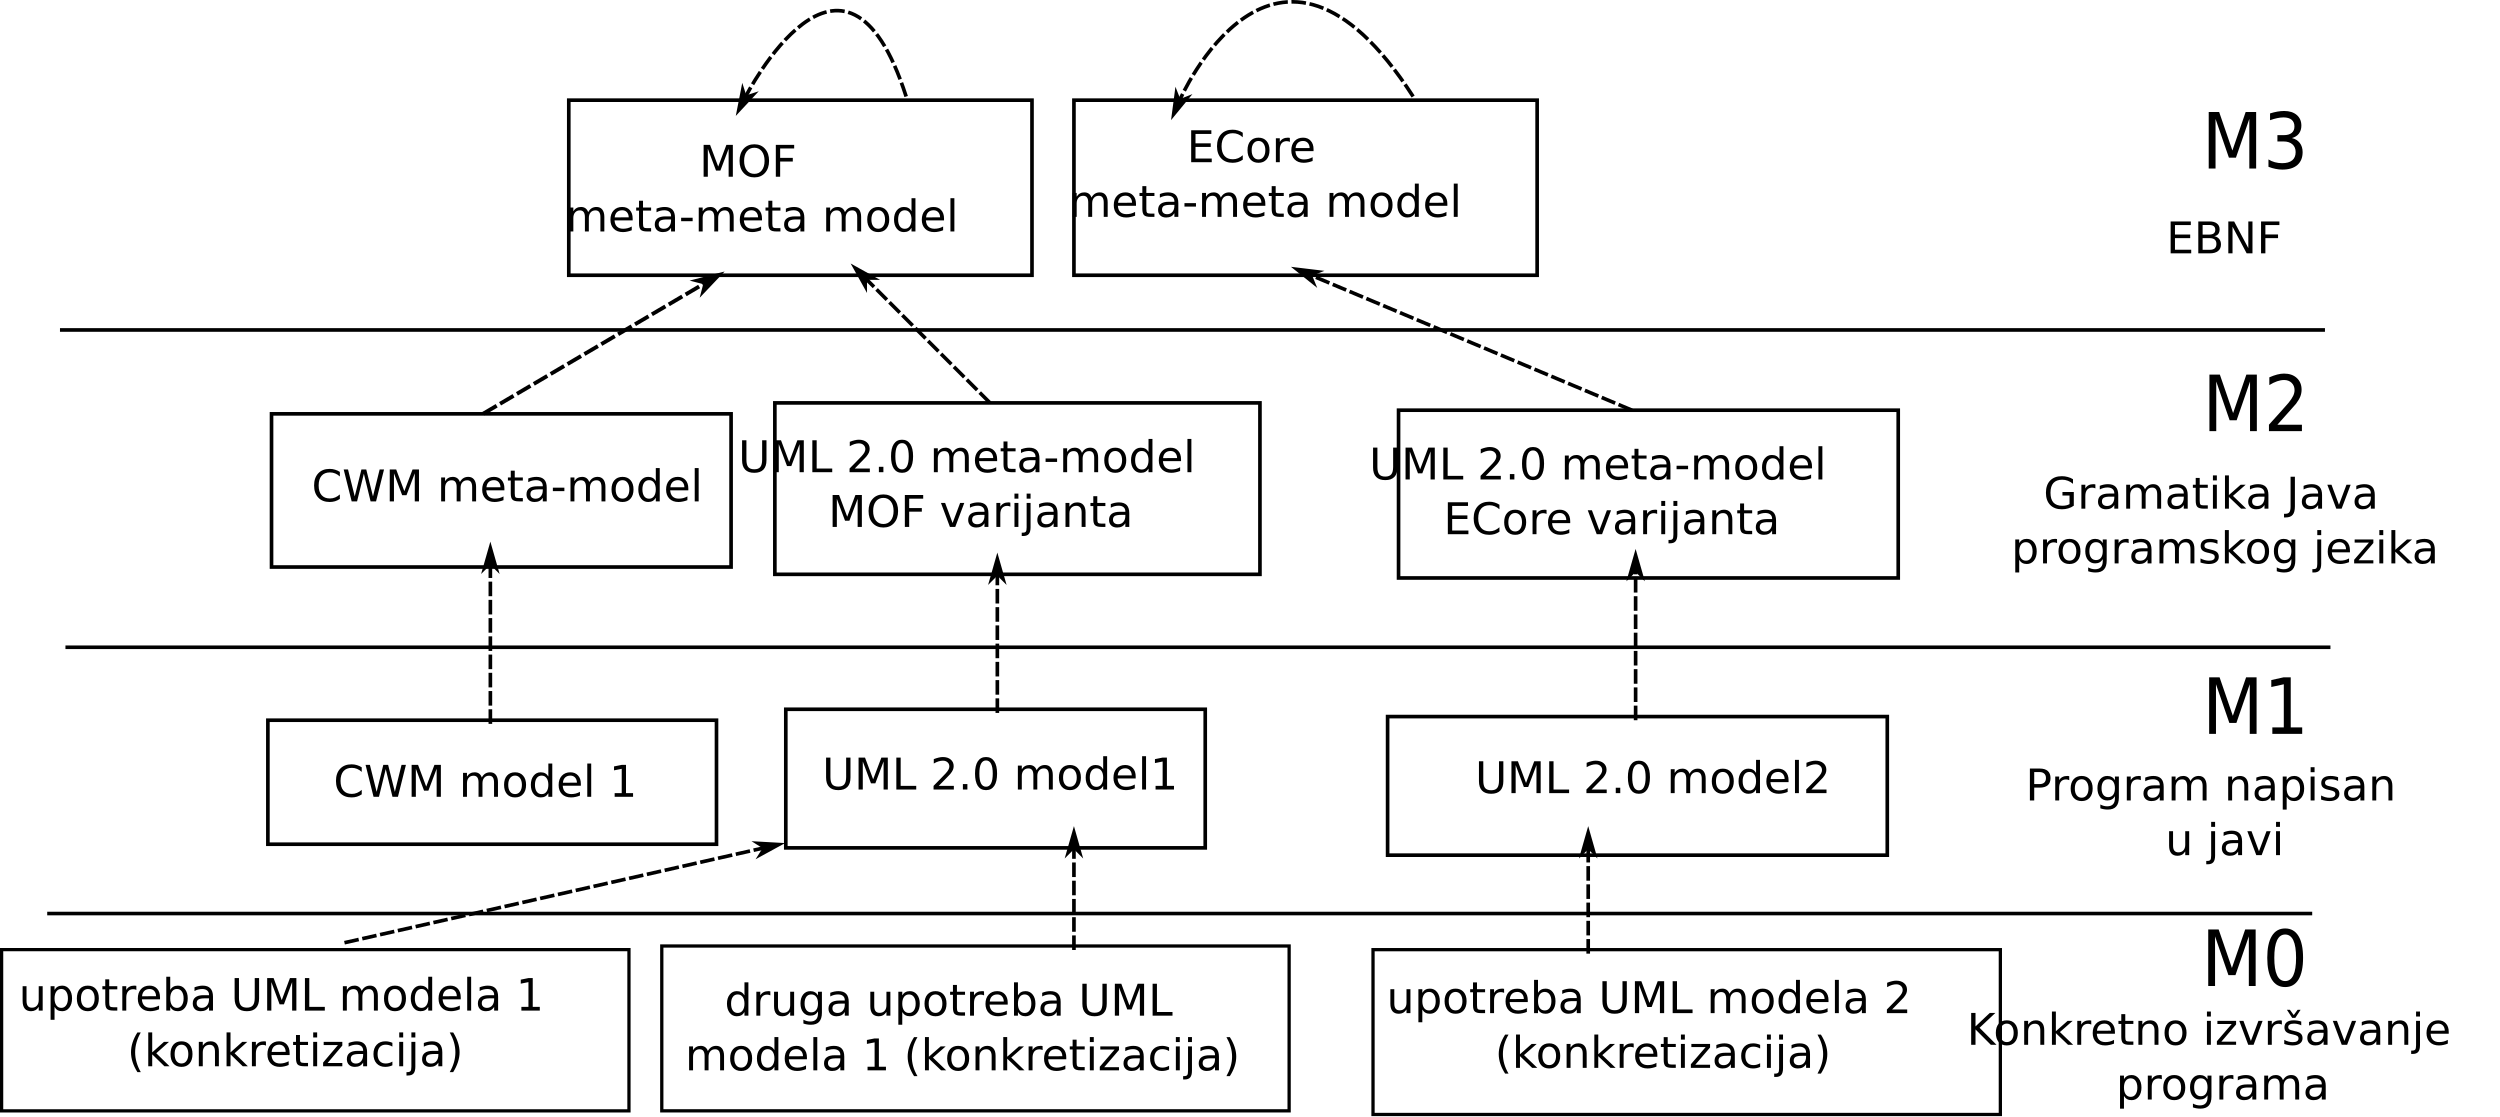
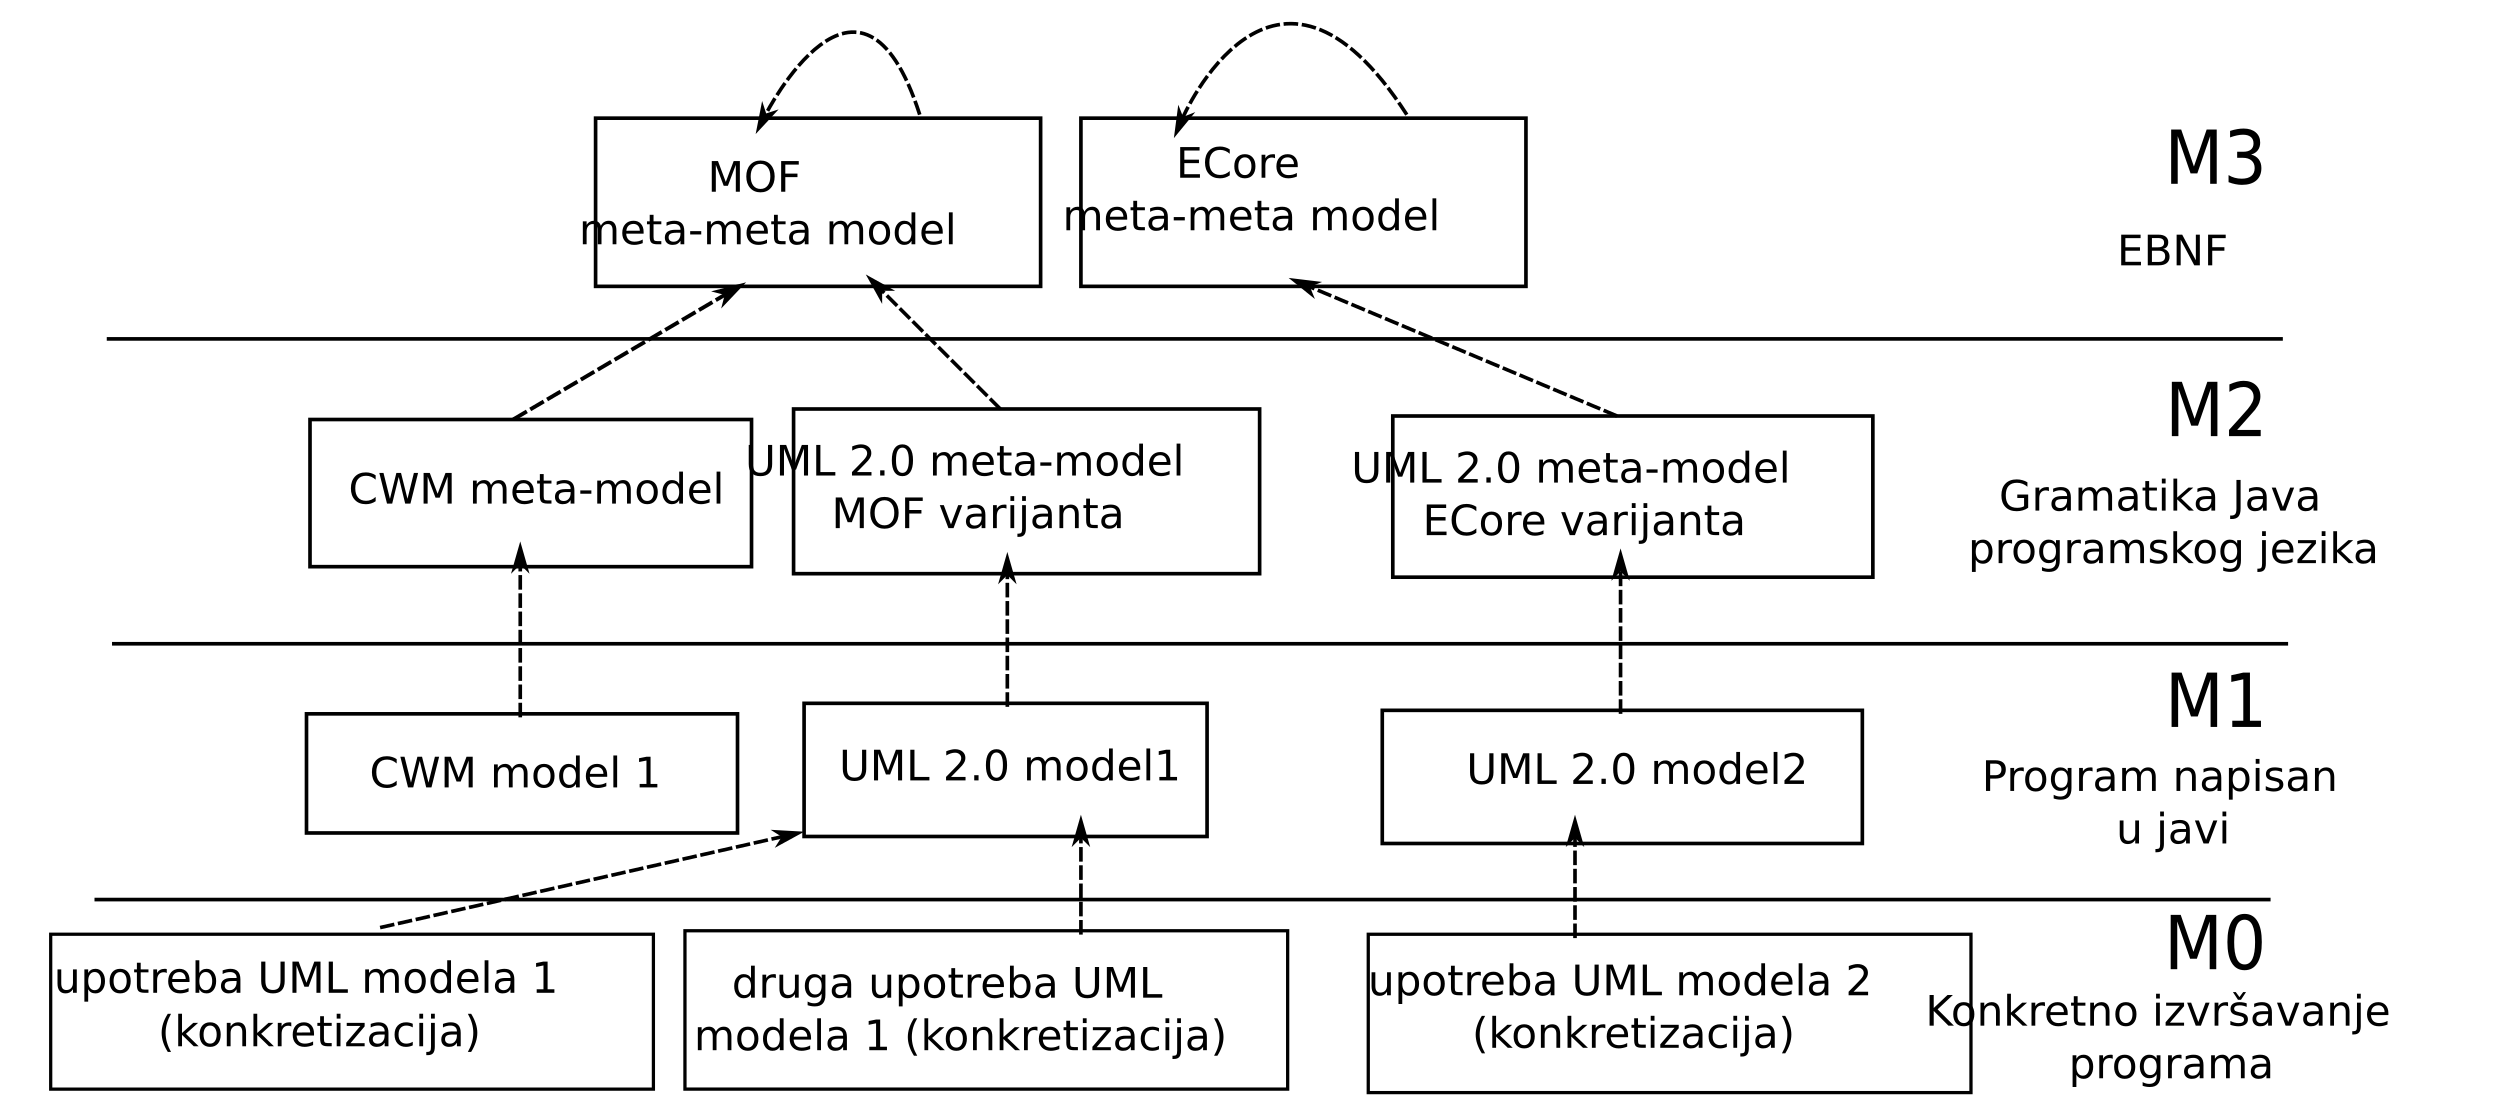
<svg xmlns="http://www.w3.org/2000/svg" width="685.434" height="306.009" id="svg5959" version="1.1">
  <defs id="defs5961">
    <marker orient="auto" refY="0" refX="0" id="Arrow1Mend" style="overflow:visible">
      <path id="path4161" d="M 0,0 5,-5 -12.5,0 5,5 0,0 z" style="fill-rule:evenodd;stroke:#000000;stroke-width:1pt;marker-start:none" transform="scale(-0.4,-0.4)" />
    </marker>
  </defs>
  <g id="layer1" transform="translate(-33.55575,-74.89673)">
-     <text xml:space="preserve" style="font-size:12px;font-style:normal;font-variant:normal;font-weight:normal;font-stretch:normal;text-align:center;line-height:125%;writing-mode:lr-tb;text-anchor:middle;fill:#000000;fill-opacity:1;stroke:none;font-family:Bitstream Vera Sans" x="252" y="123.362" id="text6842">
-       <tspan x="252" y="123.362" id="tspan6846">MOF</tspan>
-       <tspan x="252" y="138.362" id="tspan6850">meta-meta model</tspan>
-     </text>
-     <text xml:space="preserve" style="font-size:12px;font-style:normal;font-variant:normal;font-weight:normal;font-stretch:normal;text-align:center;line-height:125%;writing-mode:lr-tb;text-anchor:middle;fill:#000000;fill-opacity:1;stroke:none;font-family:Bitstream Vera Sans" x="390" y="119.362" id="text6852">
-       <tspan id="tspan6854" x="390" y="119.362">ECore</tspan>
-       <tspan x="390" y="134.362" id="tspan6856">meta-meta model</tspan>
-     </text>
-     <text xml:space="preserve" style="font-size:12px;font-style:normal;font-variant:normal;font-weight:normal;font-stretch:normal;text-align:center;line-height:125%;writing-mode:lr-tb;text-anchor:middle;fill:#000000;fill-opacity:1;stroke:none;font-family:Bitstream Vera Sans" x="312" y="204.362" id="text6858">
-       <tspan id="tspan6860" x="312" y="204.362">UML 2.0 meta-model</tspan>
-       <tspan x="312" y="219.362" id="tspan6862">MOF varijanta</tspan>
-     </text>
-     <text xml:space="preserve" style="font-size:12px;font-style:normal;font-variant:normal;font-weight:normal;font-stretch:normal;text-align:center;line-height:125%;writing-mode:lr-tb;text-anchor:middle;fill:#000000;fill-opacity:1;stroke:none;font-family:Bitstream Vera Sans" x="485" y="206.362" id="text6864">
-       <tspan id="tspan6866" x="485" y="206.362">UML 2.0 meta-model</tspan>
-       <tspan x="485" y="221.362" id="tspan6868">ECore varijanta</tspan>
-     </text>
-     <text xml:space="preserve" style="font-size:12px;font-style:normal;font-weight:normal;fill:#000000;fill-opacity:1;stroke:none;font-family:Bitstream Vera Sans" x="119" y="212.362" id="text6870">
-       <tspan id="tspan6872" x="119" y="212.362">CWM meta-model</tspan>
-     </text>
-     <text xml:space="preserve" style="font-size:12px;font-style:normal;font-weight:normal;fill:#000000;fill-opacity:1;stroke:none;font-family:Bitstream Vera Sans" x="259" y="291.362" id="text6874">
-       <tspan id="tspan6876" x="259" y="291.362">UML 2.0 model1</tspan>
-     </text>
-     <text xml:space="preserve" style="font-size:12px;font-style:normal;font-weight:normal;fill:#000000;fill-opacity:1;stroke:none;font-family:Bitstream Vera Sans" x="438" y="292.362" id="text6878">
-       <tspan id="tspan6880" x="438" y="292.362">UML 2.0 model2</tspan>
-     </text>
-     <text xml:space="preserve" style="font-size:12px;font-style:normal;font-weight:normal;fill:#000000;fill-opacity:1;stroke:none;font-family:Bitstream Vera Sans" x="125" y="293.362" id="text6882">
-       <tspan id="tspan6884" x="125" y="293.362">CWM model 1</tspan>
-     </text>
-     <rect style="fill:none;stroke:#000000;stroke-width:1;stroke-miterlimit:4;stroke-opacity:1;stroke-dasharray:none;stroke-dashoffset:0" id="rect6892" width="127" height="48" x="328" y="102.362" />
-     <rect style="fill:none;stroke:#000000;stroke-width:1;stroke-miterlimit:4;stroke-opacity:1;stroke-dasharray:none;stroke-dashoffset:0" id="rect6894" width="126" height="42" x="108" y="188.362" />
-     <rect style="fill:none;stroke:#000000;stroke-width:1;stroke-miterlimit:4;stroke-opacity:1;stroke-dasharray:none;stroke-dashoffset:0" id="rect6896" width="133" height="47" x="246" y="185.362" />
-     <rect style="fill:none;stroke:#000000;stroke-width:1;stroke-miterlimit:4;stroke-opacity:1;stroke-dasharray:none;stroke-dashoffset:0" id="rect6898" width="137" height="46" x="417" y="187.362" />
-     <rect style="fill:none;stroke:#000000;stroke-width:1;stroke-miterlimit:4;stroke-opacity:1;stroke-dasharray:none;stroke-dashoffset:0" id="rect6900" width="123" height="34" x="107" y="272.362" />
-     <rect style="fill:none;stroke:#000000;stroke-width:1;stroke-miterlimit:4;stroke-opacity:1;stroke-dasharray:none;stroke-dashoffset:0" id="rect6902" width="115" height="38" x="249" y="269.362" />
-     <rect style="fill:none;stroke:#000000;stroke-width:1;stroke-miterlimit:4;stroke-opacity:1;stroke-dasharray:none;stroke-dashoffset:0" id="rect6904" width="137" height="38" x="414" y="271.362" />
-     <rect style="fill:none;stroke:#000000;stroke-width:1;stroke-miterlimit:4;stroke-opacity:1;stroke-dasharray:none;stroke-dashoffset:0" id="rect6906" width="127" height="48" x="189.5" y="102.362" />
-     <path style="fill:none;stroke:#000000;stroke-width:1.074;stroke-linecap:butt;stroke-linejoin:miter;stroke-miterlimit:4;stroke-opacity:1;stroke-dasharray:4.294, 1.074;stroke-dashoffset:0;marker-end:url(#Arrow1Mend)" d="m 166.032,188.321 c 60.673,-35.731 60.673,-35.731 60.673,-35.731" id="path6934" />
-     <path style="fill:none;stroke:#000000;stroke-width:1;stroke-linecap:butt;stroke-linejoin:miter;stroke-miterlimit:4;stroke-opacity:1;stroke-dasharray:4, 1;stroke-dashoffset:0;marker-end:url(#Arrow1Mend)" d="m 305,185.362 c -34,-34 -34,-34 -34,-34" id="path7811" />
-     <path style="fill:none;stroke:#000000;stroke-width:1;stroke-linecap:butt;stroke-linejoin:miter;stroke-miterlimit:4;stroke-opacity:1;stroke-dasharray:4, 1;stroke-dashoffset:0;marker-end:url(#Arrow1Mend);display:inline" d="m 481,187.362 -88,-37" id="path7813" />
-     <text xml:space="preserve" style="font-size:12.105px;font-style:normal;font-variant:normal;font-weight:normal;font-stretch:normal;text-align:center;line-height:125%;writing-mode:lr-tb;text-anchor:middle;fill:#000000;fill-opacity:1;stroke:none;font-family:Bitstream Vera Sans" x="125.13" y="348.92" id="text8730" transform="scale(0.991342,1.008734)">
-       <tspan id="tspan8732" x="125.13" y="348.92">upotreba UML modela 1</tspan>
-       <tspan x="125.13" y="364.051" id="tspan8736">(konkretizacija)</tspan>
-     </text>
-     <rect style="fill:none;stroke:#000000;stroke-width:0.889;stroke-miterlimit:4;stroke-opacity:1;stroke-dasharray:none;stroke-dashoffset:0" id="rect8758" width="172" height="44.209" x="34" y="335.258" />
-     <text xml:space="preserve" style="font-size:12px;font-style:normal;font-variant:normal;font-weight:normal;font-stretch:normal;text-align:center;line-height:125%;writing-mode:lr-tb;text-anchor:middle;fill:#000000;fill-opacity:1;stroke:none;font-family:Bitstream Vera Sans" x="307" y="353.362" id="text6916">
-       <tspan x="307" y="353.362" id="tspan8750">druga upotreba UML</tspan>
-       <tspan x="307" y="368.362" id="tspan8728">modela 1 (konkretizacija)</tspan>
-     </text>
-     <rect style="fill:none;stroke:#000000;stroke-width:0.898;stroke-miterlimit:4;stroke-opacity:1;stroke-dasharray:none;stroke-dashoffset:0" id="rect8760" width="172" height="45.193" x="215" y="334.266" />
-     <text xml:space="preserve" style="font-size:12px;font-style:normal;font-variant:normal;font-weight:normal;font-stretch:normal;text-align:center;line-height:125%;writing-mode:lr-tb;text-anchor:middle;fill:#000000;fill-opacity:1;stroke:none;font-family:Bitstream Vera Sans" x="499.047" y="352.673" id="text8738">
-       <tspan id="tspan8740" x="499.047" y="352.673">upotreba UML modela 2</tspan>
-       <tspan x="499.047" y="367.673" id="tspan8744">(konkretizacija)</tspan>
-     </text>
-     <rect style="fill:none;stroke:#000000;stroke-width:0.898;stroke-miterlimit:4;stroke-opacity:1;stroke-dasharray:none;stroke-dashoffset:0" id="rect8762" width="172" height="45.188" x="410" y="335.268" />
-     <path style="fill:none;stroke:#000000;stroke-width:1;stroke-linecap:butt;stroke-linejoin:miter;stroke-miterlimit:4;stroke-opacity:1;stroke-dasharray:4, 1;stroke-dashoffset:0;marker-end:url(#Arrow1Mend)" d="m 168,273.362 0,-44" id="path8785" />
-     <path style="fill:none;stroke:#000000;stroke-width:1;stroke-linecap:butt;stroke-linejoin:miter;stroke-miterlimit:4;stroke-opacity:1;stroke-dasharray:4, 1;stroke-dashoffset:0;marker-end:url(#Arrow1Mend)" d="m 307,270.362 0,-38" id="path8787" />
-     <path style="fill:none;stroke:#000000;stroke-width:1;stroke-linecap:butt;stroke-linejoin:miter;stroke-miterlimit:4;stroke-opacity:1;stroke-dasharray:4, 1;stroke-dashoffset:0;marker-end:url(#Arrow1Mend)" d="m 482,272.362 0,-41" id="path8789" />
-     <path style="fill:none;stroke:#000000;stroke-width:1;stroke-linecap:butt;stroke-linejoin:miter;stroke-miterlimit:4;stroke-opacity:1;stroke-dasharray:4, 1;stroke-dashoffset:0;marker-end:url(#Arrow1Mend)" d="m 128,333.362 115,-26" id="path8791" />
-     <path style="fill:none;stroke:#000000;stroke-width:1;stroke-linecap:butt;stroke-linejoin:miter;stroke-miterlimit:4;stroke-opacity:1;stroke-dasharray:4, 1;stroke-dashoffset:0;marker-end:url(#Arrow1Mend)" d="m 328,335.362 0,-28" id="path8797" />
-     <path style="fill:none;stroke:#000000;stroke-width:1;stroke-linecap:butt;stroke-linejoin:miter;stroke-miterlimit:4;stroke-opacity:1;stroke-dasharray:4, 1;stroke-dashoffset:0;marker-end:url(#Arrow1Mend)" d="m 469,336.362 0,-29" id="path8799" />
-     <path style="fill:none;stroke:#000000;stroke-width:1px;stroke-linecap:butt;stroke-linejoin:miter;stroke-opacity:1" d="m 50,165.362 c 621,0 621,0 621,0" id="path9674" />
-     <path style="fill:none;stroke:#000000;stroke-width:1px;stroke-linecap:butt;stroke-linejoin:miter;stroke-opacity:1" d="m 46.5,325.362 c 621,0 621,0 621,0" id="path9676" />
-     <path style="fill:none;stroke:#000000;stroke-width:1px;stroke-linecap:butt;stroke-linejoin:miter;stroke-opacity:1" d="m 51.5,252.362 c 621,0 621,0 621,0" id="path9678" />
-     <path style="fill:none;stroke:#000000;stroke-width:1;stroke-linecap:butt;stroke-linejoin:miter;stroke-miterlimit:4;stroke-opacity:1;stroke-dasharray:4, 1;stroke-dashoffset:0;marker-end:url(#Arrow1Mend)" d="m 282,101.362 c -17,-53 -44,0 -44,0" id="path9680" />
-     <path style="fill:none;stroke:#000000;stroke-width:1;stroke-linecap:butt;stroke-linejoin:miter;stroke-miterlimit:4;stroke-opacity:1;stroke-dasharray:4, 1;stroke-dashoffset:0;marker-end:url(#Arrow1Mend)" d="m 421,101.362 c -38,-59 -64,1 -64,1" id="path9682" />
-     <text xml:space="preserve" style="font-size:20.354px;font-style:normal;font-weight:normal;fill:#000000;fill-opacity:1;stroke:none;font-family:Bitstream Vera Sans" x="665.285" y="330.597" id="text10557" transform="scale(0.957602,1.044276)">
-       <tspan id="tspan10559" x="665.285" y="330.597">M0</tspan>
-     </text>
-     <text xml:space="preserve" style="font-size:20.354px;font-style:normal;font-weight:normal;fill:#000000;fill-opacity:1;stroke:none;font-family:Bitstream Vera Sans" x="665.549" y="264.394" id="text10561" transform="scale(0.957602,1.044276)">
-       <tspan id="tspan10563" x="665.549" y="264.394">M1</tspan>
-     </text>
-     <text xml:space="preserve" style="font-size:20.354px;font-style:normal;font-weight:normal;fill:#000000;fill-opacity:1;stroke:none;font-family:Bitstream Vera Sans" x="665.628" y="184.912" id="text10565" transform="scale(0.957602,1.044276)">
-       <tspan id="tspan10567" x="665.628" y="184.912">M2</tspan>
-     </text>
-     <text xml:space="preserve" style="font-size:20.354px;font-style:normal;font-weight:normal;fill:#000000;fill-opacity:1;stroke:none;font-family:Bitstream Vera Sans" x="665.424" y="115.965" id="text10569" transform="scale(0.957602,1.044276)">
-       <tspan id="tspan10571" x="665.424" y="115.965">M3</tspan>
-     </text>
-     <text xml:space="preserve" style="font-size:12px;font-style:normal;font-variant:normal;font-weight:normal;font-stretch:normal;text-align:center;line-height:125%;writing-mode:lr-tb;text-anchor:middle;fill:#000000;fill-opacity:1;stroke:none;font-family:Bitstream Vera Sans" x="652.898" y="144.362" id="text10573">
-       <tspan id="tspan10575" x="652.898" y="144.362">EBNF</tspan>
-     </text>
-     <text xml:space="preserve" style="font-size:12px;font-style:normal;font-variant:normal;font-weight:normal;font-stretch:normal;text-align:center;line-height:125%;writing-mode:lr-tb;text-anchor:middle;fill:#000000;fill-opacity:1;stroke:none;font-family:Bitstream Vera Sans" x="653.136" y="214.362" id="text10577">
-       <tspan id="tspan10579" x="653.136" y="214.362">Gramatika Java</tspan>
-       <tspan x="653.136" y="229.362" id="tspan10581">programskog jezika</tspan>
-     </text>
-     <text xml:space="preserve" style="font-size:12px;font-style:normal;font-variant:normal;font-weight:normal;font-stretch:normal;text-align:center;line-height:125%;writing-mode:lr-tb;text-anchor:middle;fill:#000000;fill-opacity:1;stroke:none;font-family:Bitstream Vera Sans" x="653.06" y="294.362" id="text10583">
-       <tspan id="tspan10585" x="653.06" y="294.362">Program napisan</tspan>
-       <tspan x="653.06" y="309.362" id="tspan10587">u javi</tspan>
-     </text>
-     <text xml:space="preserve" style="font-size:12px;font-style:normal;font-variant:normal;font-weight:normal;font-stretch:normal;text-align:center;line-height:125%;writing-mode:lr-tb;text-anchor:middle;fill:#000000;fill-opacity:1;stroke:none;font-family:Bitstream Vera Sans" x="652.544" y="361.362" id="text10589">
-       <tspan id="tspan10591" x="654.454" y="361.362">Konkretno izvršavanje </tspan>
-       <tspan x="652.544" y="376.362" id="tspan10593">programa</tspan>
-     </text>
+     <g id="g4214" transform="matrix(0.9607477,0,0,0.9607016,14.78955,8.954666)">
+       <text id="text6842" y="123.362" x="252" style="font-style:normal;font-variant:normal;font-weight:normal;font-stretch:normal;font-size:12px;line-height:125%;font-family:'Bitstream Vera Sans';text-align:center;writing-mode:lr-tb;text-anchor:middle;fill:#000000;fill-opacity:1;stroke:none" xml:space="preserve">
+         <tspan id="tspan6846" y="123.362" x="252">MOF</tspan>
+         <tspan id="tspan6850" y="138.362" x="252">meta-meta model</tspan>
+       </text>
+       <text id="text6852" y="119.362" x="390" style="font-style:normal;font-variant:normal;font-weight:normal;font-stretch:normal;font-size:12px;line-height:125%;font-family:'Bitstream Vera Sans';text-align:center;writing-mode:lr-tb;text-anchor:middle;fill:#000000;fill-opacity:1;stroke:none" xml:space="preserve">
+         <tspan y="119.362" x="390" id="tspan6854">ECore</tspan>
+         <tspan id="tspan6856" y="134.362" x="390">meta-meta model</tspan>
+       </text>
+       <text id="text6858" y="204.362" x="312" style="font-style:normal;font-variant:normal;font-weight:normal;font-stretch:normal;font-size:12px;line-height:125%;font-family:'Bitstream Vera Sans';text-align:center;writing-mode:lr-tb;text-anchor:middle;fill:#000000;fill-opacity:1;stroke:none" xml:space="preserve">
+         <tspan y="204.362" x="312" id="tspan6860">UML 2.0 meta-model</tspan>
+         <tspan id="tspan6862" y="219.362" x="312">MOF varijanta</tspan>
+       </text>
+       <text id="text6864" y="206.362" x="485" style="font-style:normal;font-variant:normal;font-weight:normal;font-stretch:normal;font-size:12px;line-height:125%;font-family:'Bitstream Vera Sans';text-align:center;writing-mode:lr-tb;text-anchor:middle;fill:#000000;fill-opacity:1;stroke:none" xml:space="preserve">
+         <tspan y="206.362" x="485" id="tspan6866">UML 2.0 meta-model</tspan>
+         <tspan id="tspan6868" y="221.362" x="485">ECore varijanta</tspan>
+       </text>
+       <text id="text6870" y="212.362" x="119" style="font-style:normal;font-weight:normal;font-size:12px;font-family:'Bitstream Vera Sans';fill:#000000;fill-opacity:1;stroke:none" xml:space="preserve">
+         <tspan y="212.362" x="119" id="tspan6872">CWM meta-model</tspan>
+       </text>
+       <text id="text6874" y="291.362" x="259" style="font-style:normal;font-weight:normal;font-size:12px;font-family:'Bitstream Vera Sans';fill:#000000;fill-opacity:1;stroke:none" xml:space="preserve">
+         <tspan y="291.362" x="259" id="tspan6876">UML 2.0 model1</tspan>
+       </text>
+       <text id="text6878" y="292.362" x="438" style="font-style:normal;font-weight:normal;font-size:12px;font-family:'Bitstream Vera Sans';fill:#000000;fill-opacity:1;stroke:none" xml:space="preserve">
+         <tspan y="292.362" x="438" id="tspan6880">UML 2.0 model2</tspan>
+       </text>
+       <text id="text6882" y="293.362" x="125" style="font-style:normal;font-weight:normal;font-size:12px;font-family:'Bitstream Vera Sans';fill:#000000;fill-opacity:1;stroke:none" xml:space="preserve">
+         <tspan y="293.362" x="125" id="tspan6884">CWM model 1</tspan>
+       </text>
+       <rect y="102.362" x="328" height="48" width="127" id="rect6892" style="fill:none;stroke:#000000;stroke-width:1.041;stroke-miterlimit:4;stroke-dasharray:none;stroke-dashoffset:0;stroke-opacity:1" />
+       <rect y="188.362" x="108" height="42" width="126" id="rect6894" style="fill:none;stroke:#000000;stroke-width:1.041;stroke-miterlimit:4;stroke-dasharray:none;stroke-dashoffset:0;stroke-opacity:1" />
+       <rect y="185.362" x="246" height="47" width="133" id="rect6896" style="fill:none;stroke:#000000;stroke-width:1.041;stroke-miterlimit:4;stroke-dasharray:none;stroke-dashoffset:0;stroke-opacity:1" />
+       <rect y="187.362" x="417" height="46" width="137" id="rect6898" style="fill:none;stroke:#000000;stroke-width:1.041;stroke-miterlimit:4;stroke-dasharray:none;stroke-dashoffset:0;stroke-opacity:1" />
+       <rect y="272.362" x="107" height="34" width="123" id="rect6900" style="fill:none;stroke:#000000;stroke-width:1.041;stroke-miterlimit:4;stroke-dasharray:none;stroke-dashoffset:0;stroke-opacity:1" />
+       <rect y="269.362" x="249" height="38" width="115" id="rect6902" style="fill:none;stroke:#000000;stroke-width:1.041;stroke-miterlimit:4;stroke-dasharray:none;stroke-dashoffset:0;stroke-opacity:1" />
+       <rect y="271.362" x="414" height="38" width="137" id="rect6904" style="fill:none;stroke:#000000;stroke-width:1.041;stroke-miterlimit:4;stroke-dasharray:none;stroke-dashoffset:0;stroke-opacity:1" />
+       <rect y="102.362" x="189.5" height="48" width="127" id="rect6906" style="fill:none;stroke:#000000;stroke-width:1.041;stroke-miterlimit:4;stroke-dasharray:none;stroke-dashoffset:0;stroke-opacity:1" />
+       <path id="path6934" d="m 166.032,188.321 c 60.673,-35.731 60.673,-35.731 60.673,-35.731" style="fill:none;stroke:#000000;stroke-width:1.117;stroke-linecap:butt;stroke-linejoin:miter;stroke-miterlimit:4;stroke-dasharray:4.47, 1.117;stroke-dashoffset:0;stroke-opacity:1;marker-end:url(#Arrow1Mend)" />
+       <path id="path7811" d="m 305,185.362 c -34,-34 -34,-34 -34,-34" style="fill:none;stroke:#000000;stroke-width:1.041;stroke-linecap:butt;stroke-linejoin:miter;stroke-miterlimit:4;stroke-dasharray:4.164, 1.041;stroke-dashoffset:0;stroke-opacity:1;marker-end:url(#Arrow1Mend)" />
+       <path id="path7813" d="m 481,187.362 -88,-37" style="display:inline;fill:none;stroke:#000000;stroke-width:1.041;stroke-linecap:butt;stroke-linejoin:miter;stroke-miterlimit:4;stroke-dasharray:4.164, 1.041;stroke-dashoffset:0;stroke-opacity:1;marker-end:url(#Arrow1Mend)" />
+       <text transform="scale(0.991342,1.008734)" id="text8730" y="348.92" x="125.13" style="font-style:normal;font-variant:normal;font-weight:normal;font-stretch:normal;font-size:12.105px;line-height:125%;font-family:'Bitstream Vera Sans';text-align:center;writing-mode:lr-tb;text-anchor:middle;fill:#000000;fill-opacity:1;stroke:none" xml:space="preserve">
+         <tspan y="348.92" x="125.13" id="tspan8732">upotreba UML modela 1</tspan>
+         <tspan id="tspan8736" y="364.051" x="125.13">(konkretizacija)</tspan>
+       </text>
+       <rect y="335.258" x="34" height="44.209" width="172" id="rect8758" style="fill:none;stroke:#000000;stroke-width:0.925;stroke-miterlimit:4;stroke-dasharray:none;stroke-dashoffset:0;stroke-opacity:1" />
+       <text id="text6916" y="353.362" x="307" style="font-style:normal;font-variant:normal;font-weight:normal;font-stretch:normal;font-size:12px;line-height:125%;font-family:'Bitstream Vera Sans';text-align:center;writing-mode:lr-tb;text-anchor:middle;fill:#000000;fill-opacity:1;stroke:none" xml:space="preserve">
+         <tspan id="tspan8750" y="353.362" x="307">druga upotreba UML</tspan>
+         <tspan id="tspan8728" y="368.362" x="307">modela 1 (konkretizacija)</tspan>
+       </text>
+       <rect y="334.266" x="215" height="45.193" width="172" id="rect8760" style="fill:none;stroke:#000000;stroke-width:0.935;stroke-miterlimit:4;stroke-dasharray:none;stroke-dashoffset:0;stroke-opacity:1" />
+       <text id="text8738" y="352.673" x="499.047" style="font-style:normal;font-variant:normal;font-weight:normal;font-stretch:normal;font-size:12px;line-height:125%;font-family:'Bitstream Vera Sans';text-align:center;writing-mode:lr-tb;text-anchor:middle;fill:#000000;fill-opacity:1;stroke:none" xml:space="preserve">
+         <tspan y="352.673" x="499.047" id="tspan8740">upotreba UML modela 2</tspan>
+         <tspan id="tspan8744" y="367.673" x="499.047">(konkretizacija)</tspan>
+       </text>
+       <rect y="335.268" x="410" height="45.188" width="172" id="rect8762" style="fill:none;stroke:#000000;stroke-width:0.935;stroke-miterlimit:4;stroke-dasharray:none;stroke-dashoffset:0;stroke-opacity:1" />
+       <path id="path8785" d="m 168,273.362 0,-44" style="fill:none;stroke:#000000;stroke-width:1.041;stroke-linecap:butt;stroke-linejoin:miter;stroke-miterlimit:4;stroke-dasharray:4.164, 1.041;stroke-dashoffset:0;stroke-opacity:1;marker-end:url(#Arrow1Mend)" />
+       <path id="path8787" d="m 307,270.362 0,-38" style="fill:none;stroke:#000000;stroke-width:1.041;stroke-linecap:butt;stroke-linejoin:miter;stroke-miterlimit:4;stroke-dasharray:4.164, 1.041;stroke-dashoffset:0;stroke-opacity:1;marker-end:url(#Arrow1Mend)" />
+       <path id="path8789" d="m 482,272.362 0,-41" style="fill:none;stroke:#000000;stroke-width:1.041;stroke-linecap:butt;stroke-linejoin:miter;stroke-miterlimit:4;stroke-dasharray:4.164, 1.041;stroke-dashoffset:0;stroke-opacity:1;marker-end:url(#Arrow1Mend)" />
+       <path id="path8791" d="m 128,333.362 115,-26" style="fill:none;stroke:#000000;stroke-width:1.041;stroke-linecap:butt;stroke-linejoin:miter;stroke-miterlimit:4;stroke-dasharray:4.164, 1.041;stroke-dashoffset:0;stroke-opacity:1;marker-end:url(#Arrow1Mend)" />
+       <path id="path8797" d="m 328,335.362 0,-28" style="fill:none;stroke:#000000;stroke-width:1.041;stroke-linecap:butt;stroke-linejoin:miter;stroke-miterlimit:4;stroke-dasharray:4.164, 1.041;stroke-dashoffset:0;stroke-opacity:1;marker-end:url(#Arrow1Mend)" />
+       <path id="path8799" d="m 469,336.362 0,-29" style="fill:none;stroke:#000000;stroke-width:1.041;stroke-linecap:butt;stroke-linejoin:miter;stroke-miterlimit:4;stroke-dasharray:4.164, 1.041;stroke-dashoffset:0;stroke-opacity:1;marker-end:url(#Arrow1Mend)" />
+       <path id="path9674" d="m 50,165.362 c 621,0 621,0 621,0" style="fill:none;stroke:#000000;stroke-width:1.041px;stroke-linecap:butt;stroke-linejoin:miter;stroke-opacity:1" />
+       <path id="path9676" d="m 46.5,325.362 c 621,0 621,0 621,0" style="fill:none;stroke:#000000;stroke-width:1.041px;stroke-linecap:butt;stroke-linejoin:miter;stroke-opacity:1" />
+       <path id="path9678" d="m 51.5,252.362 c 621,0 621,0 621,0" style="fill:none;stroke:#000000;stroke-width:1.041px;stroke-linecap:butt;stroke-linejoin:miter;stroke-opacity:1" />
+       <path id="path9680" d="m 282,101.362 c -17,-53 -44,0 -44,0" style="fill:none;stroke:#000000;stroke-width:1.041;stroke-linecap:butt;stroke-linejoin:miter;stroke-miterlimit:4;stroke-dasharray:4.164, 1.041;stroke-dashoffset:0;stroke-opacity:1;marker-end:url(#Arrow1Mend)" />
+       <path id="path9682" d="m 421,101.362 c -38,-59 -64,1 -64,1" style="fill:none;stroke:#000000;stroke-width:1.041;stroke-linecap:butt;stroke-linejoin:miter;stroke-miterlimit:4;stroke-dasharray:4.164, 1.041;stroke-dashoffset:0;stroke-opacity:1;marker-end:url(#Arrow1Mend)" />
+       <text transform="scale(0.957602,1.044276)" id="text10557" y="330.597" x="665.285" style="font-style:normal;font-weight:normal;font-size:20.354px;font-family:'Bitstream Vera Sans';fill:#000000;fill-opacity:1;stroke:none" xml:space="preserve">
+         <tspan y="330.597" x="665.285" id="tspan10559">M0</tspan>
+       </text>
+       <text transform="scale(0.957602,1.044276)" id="text10561" y="264.394" x="665.549" style="font-style:normal;font-weight:normal;font-size:20.354px;font-family:'Bitstream Vera Sans';fill:#000000;fill-opacity:1;stroke:none" xml:space="preserve">
+         <tspan y="264.394" x="665.549" id="tspan10563">M1</tspan>
+       </text>
+       <text transform="scale(0.957602,1.044276)" id="text10565" y="184.912" x="665.628" style="font-style:normal;font-weight:normal;font-size:20.354px;font-family:'Bitstream Vera Sans';fill:#000000;fill-opacity:1;stroke:none" xml:space="preserve">
+         <tspan y="184.912" x="665.628" id="tspan10567">M2</tspan>
+       </text>
+       <text transform="scale(0.957602,1.044276)" id="text10569" y="115.965" x="665.424" style="font-style:normal;font-weight:normal;font-size:20.354px;font-family:'Bitstream Vera Sans';fill:#000000;fill-opacity:1;stroke:none" xml:space="preserve">
+         <tspan y="115.965" x="665.424" id="tspan10571">M3</tspan>
+       </text>
+       <text id="text10573" y="144.362" x="652.898" style="font-style:normal;font-variant:normal;font-weight:normal;font-stretch:normal;font-size:12px;line-height:125%;font-family:'Bitstream Vera Sans';text-align:center;writing-mode:lr-tb;text-anchor:middle;fill:#000000;fill-opacity:1;stroke:none" xml:space="preserve">
+         <tspan y="144.362" x="652.898" id="tspan10575">EBNF</tspan>
+       </text>
+       <text id="text10577" y="214.362" x="653.136" style="font-style:normal;font-variant:normal;font-weight:normal;font-stretch:normal;font-size:12px;line-height:125%;font-family:'Bitstream Vera Sans';text-align:center;writing-mode:lr-tb;text-anchor:middle;fill:#000000;fill-opacity:1;stroke:none" xml:space="preserve">
+         <tspan y="214.362" x="653.136" id="tspan10579">Gramatika Java</tspan>
+         <tspan id="tspan10581" y="229.362" x="653.136">programskog jezika</tspan>
+       </text>
+       <text id="text10583" y="294.362" x="653.06" style="font-style:normal;font-variant:normal;font-weight:normal;font-stretch:normal;font-size:12px;line-height:125%;font-family:'Bitstream Vera Sans';text-align:center;writing-mode:lr-tb;text-anchor:middle;fill:#000000;fill-opacity:1;stroke:none" xml:space="preserve">
+         <tspan y="294.362" x="653.06" id="tspan10585">Program napisan</tspan>
+         <tspan id="tspan10587" y="309.362" x="653.06">u javi</tspan>
+       </text>
+       <text id="text10589" y="361.362" x="652.544" style="font-style:normal;font-variant:normal;font-weight:normal;font-stretch:normal;font-size:12px;line-height:125%;font-family:'Bitstream Vera Sans';text-align:center;writing-mode:lr-tb;text-anchor:middle;fill:#000000;fill-opacity:1;stroke:none" xml:space="preserve">
+         <tspan y="361.362" x="654.454" id="tspan10591">Konkretno izvršavanje </tspan>
+         <tspan id="tspan10593" y="376.362" x="652.544">programa</tspan>
+       </text>
+     </g>
  </g>
</svg>
